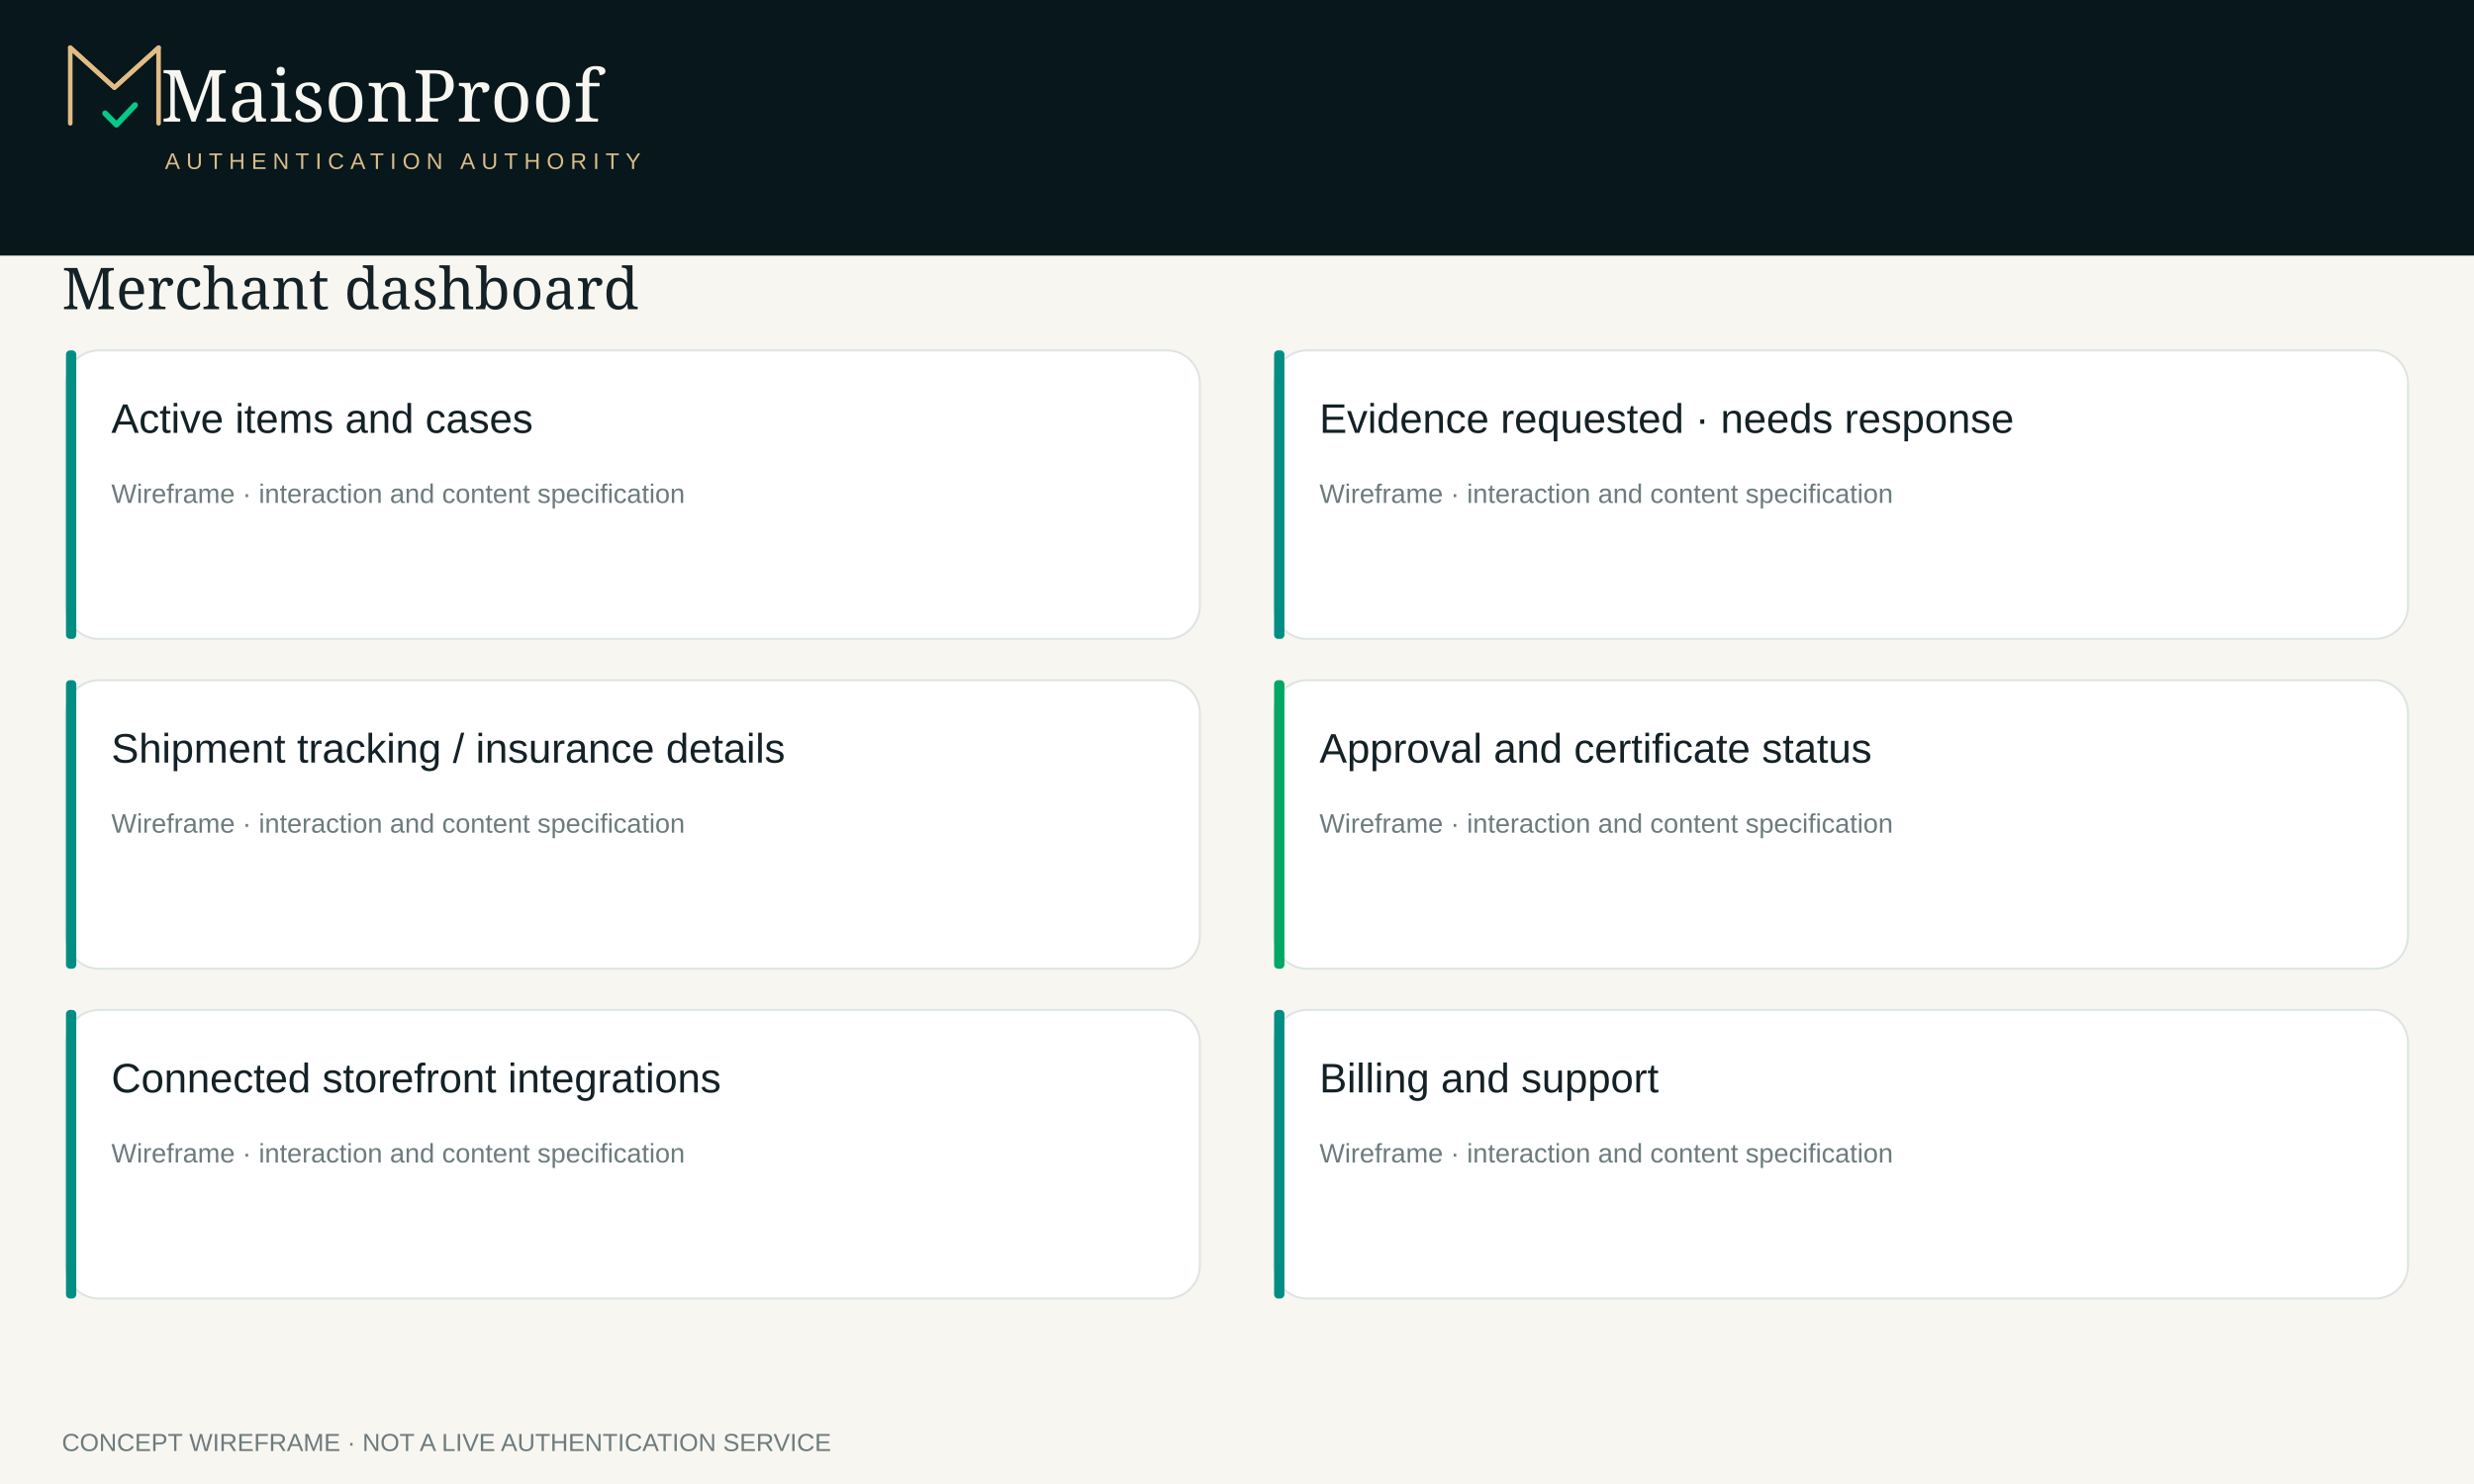
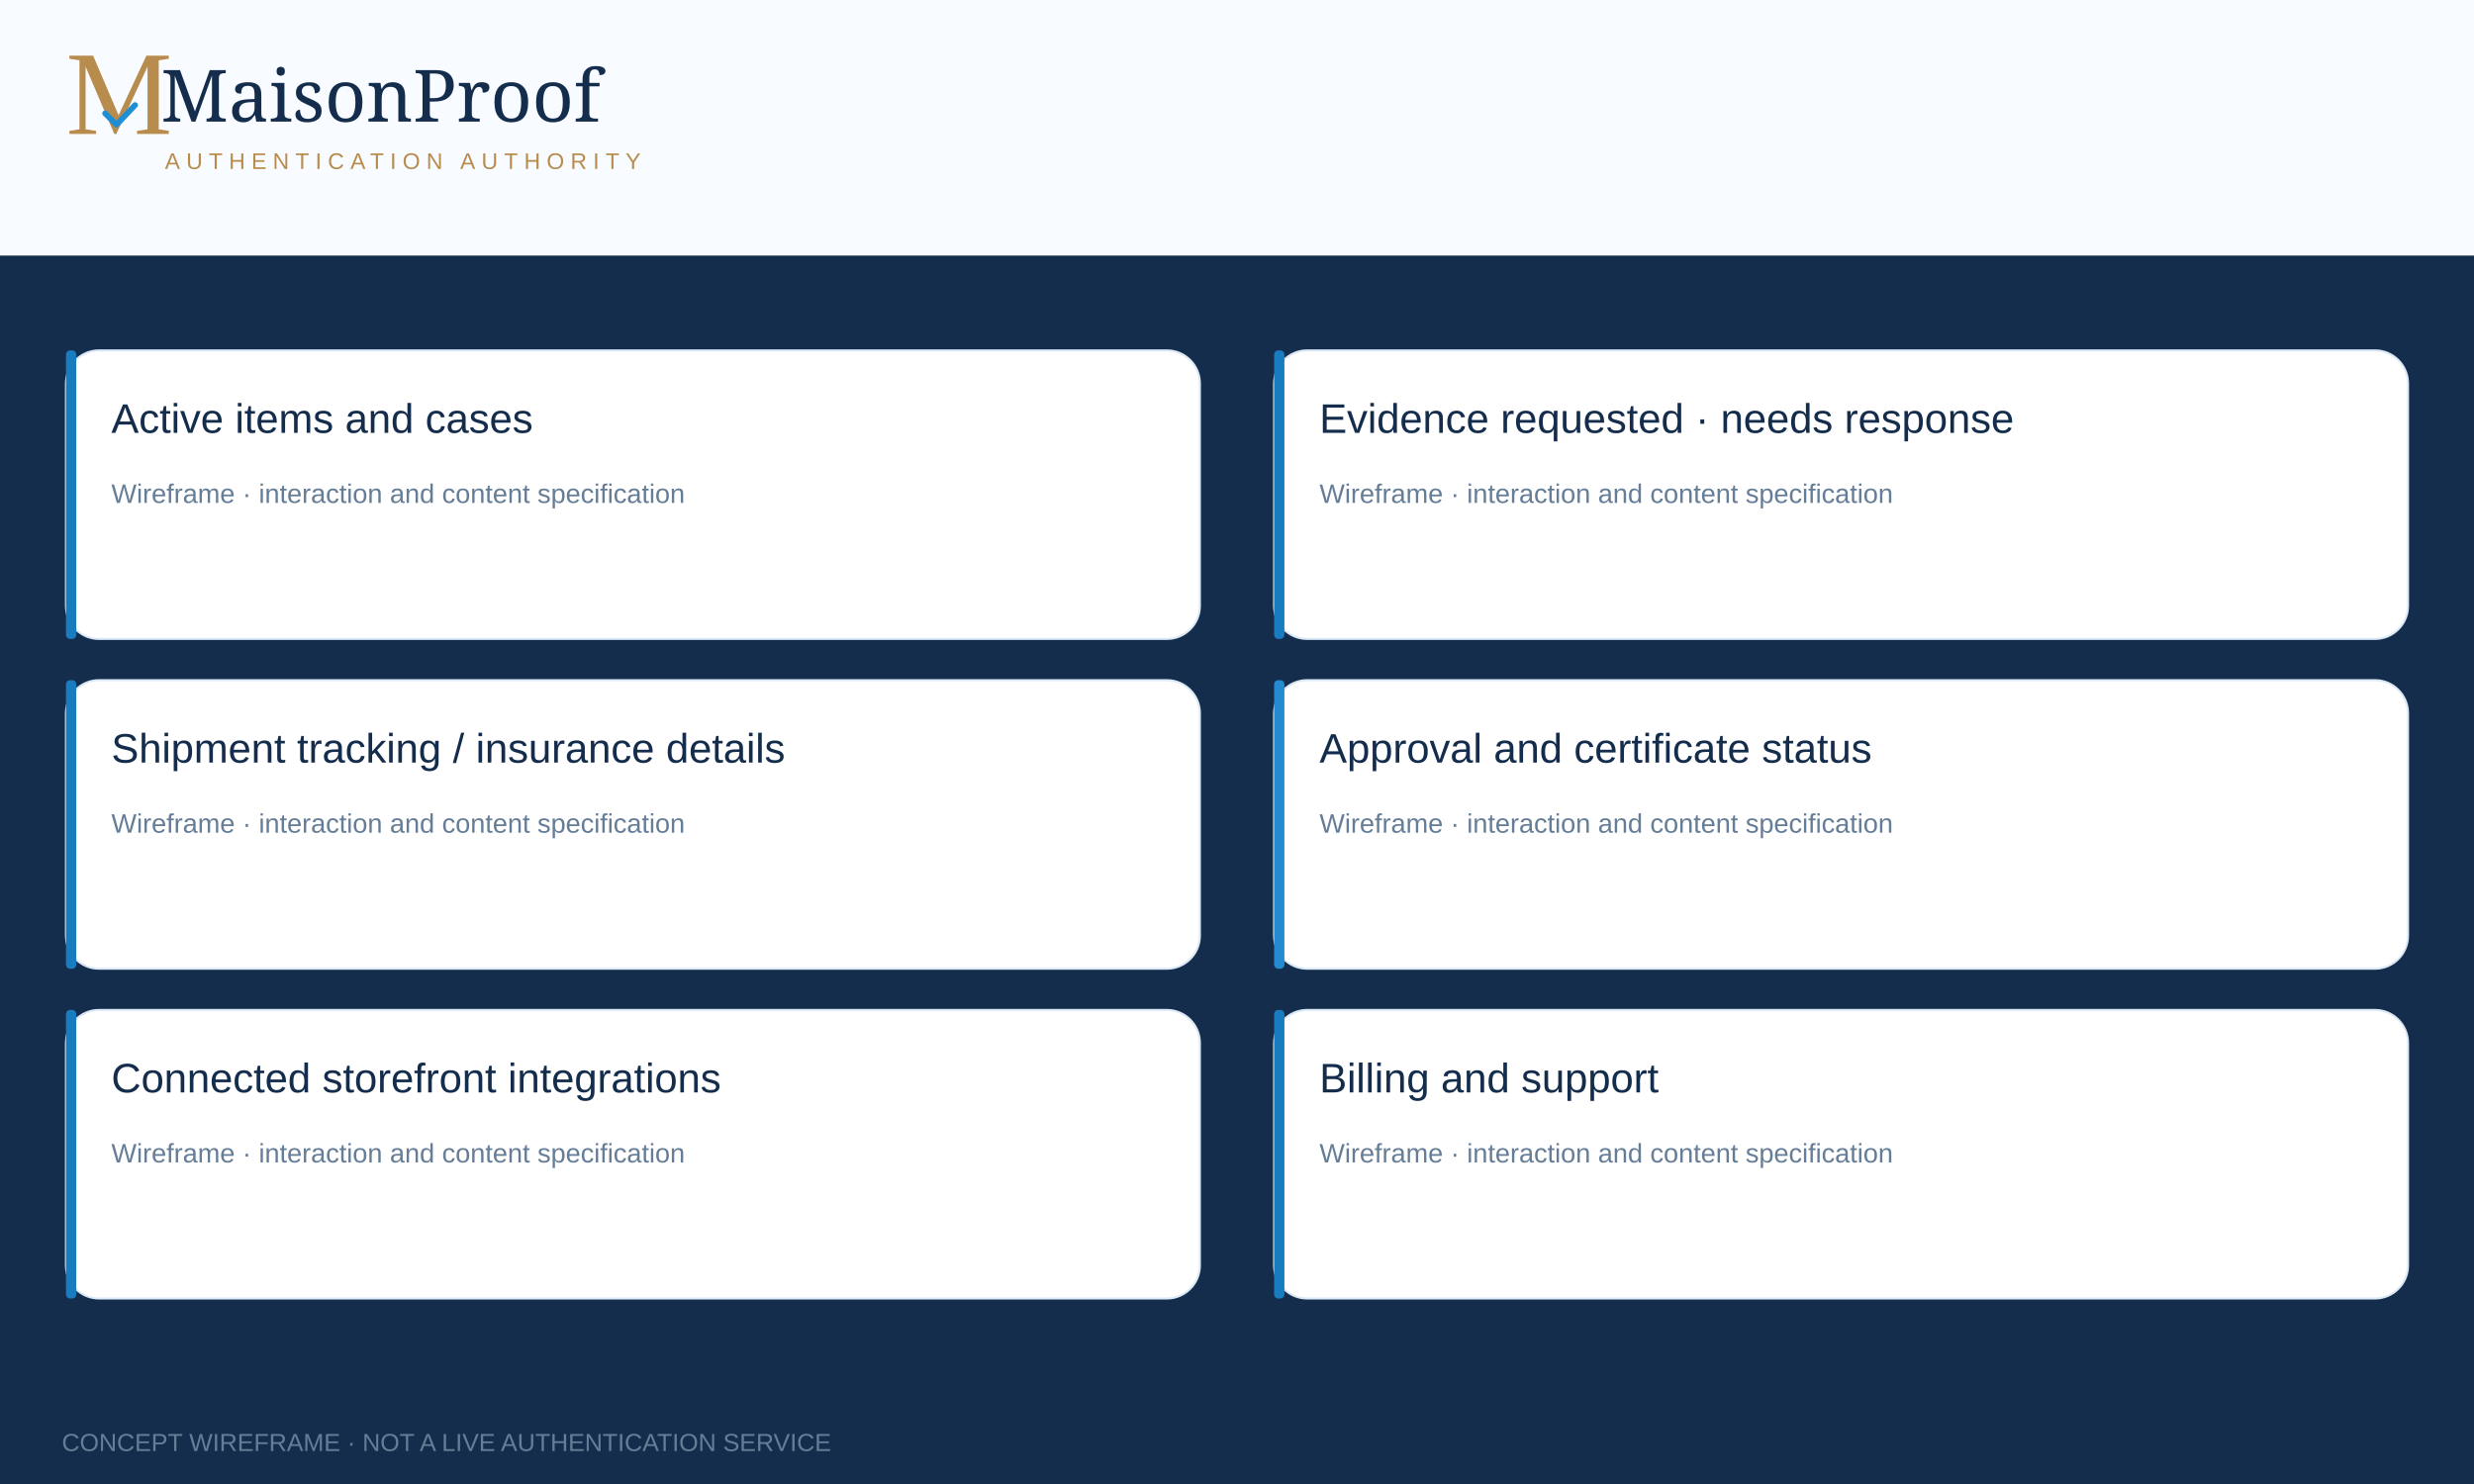
<svg xmlns="http://www.w3.org/2000/svg" width="1200" height="720" viewBox="0 0 1200 720">
-   <rect width="1200" height="720" fill="#F8F6F1" />
-   <rect width="1200" height="124" fill="#07171B" />
-   <g transform="translate(30 17) scale(.34)" fill="none" stroke="#E1BC85" stroke-width="6.5" stroke-linecap="round" stroke-linejoin="round">
-     <path d="M12 126 V18 L75 75 L138 18 V126" />
-     <path d="M12 18 L75 75 L138 18" />
-   </g>
-   <path d="M51 55 l5.5 5.5 9-9.5" fill="none" stroke="#08C887" stroke-width="2.8" stroke-linecap="round" stroke-linejoin="round" />
-   <text x="78" y="59" fill="#F8F6F1" font-family="Georgia,serif" font-size="35">MaisonProof</text>
-   <text x="80" y="82" fill="#D9BD8A" font-family="Arial,sans-serif" letter-spacing="3" font-size="11">AUTHENTICATION AUTHORITY</text>
-   <text x="30" y="150" fill="#142126" font-family="Georgia,serif" font-size="28">Merchant dashboard</text>
-   <rect x="32" y="170" width="550" height="140" rx="16" fill="#FFFFFF" stroke="#DDE5E3" />
-   <rect x="32" y="170" width="5" height="140" rx="2" fill="#008E84" />
-   <text x="54" y="210" fill="#142126" font-size="20" font-family="Arial,sans-serif">Active items and cases</text>
-   <text x="54" y="244" fill="#6D7B7D" font-size="13" font-family="Arial,sans-serif">Wireframe · interaction and content specification</text>
-   <rect x="618" y="170" width="550" height="140" rx="16" fill="#FFFFFF" stroke="#DDE5E3" />
-   <rect x="618" y="170" width="5" height="140" rx="2" fill="#008E84" />
-   <text x="640" y="210" fill="#142126" font-size="20" font-family="Arial,sans-serif">Evidence requested · needs response</text>
-   <text x="640" y="244" fill="#6D7B7D" font-size="13" font-family="Arial,sans-serif">Wireframe · interaction and content specification</text>
-   <rect x="32" y="330" width="550" height="140" rx="16" fill="#FFFFFF" stroke="#DDE5E3" />
-   <rect x="32" y="330" width="5" height="140" rx="2" fill="#008E84" />
-   <text x="54" y="370" fill="#142126" font-size="20" font-family="Arial,sans-serif">Shipment tracking / insurance details</text>
-   <text x="54" y="404" fill="#6D7B7D" font-size="13" font-family="Arial,sans-serif">Wireframe · interaction and content specification</text>
-   <rect x="618" y="330" width="550" height="140" rx="16" fill="#FFFFFF" stroke="#DDE5E3" />
-   <rect x="618" y="330" width="5" height="140" rx="2" fill="#00A765" />
-   <text x="640" y="370" fill="#142126" font-size="20" font-family="Arial,sans-serif">Approval and certificate status</text>
-   <text x="640" y="404" fill="#6D7B7D" font-size="13" font-family="Arial,sans-serif">Wireframe · interaction and content specification</text>
-   <rect x="32" y="490" width="550" height="140" rx="16" fill="#FFFFFF" stroke="#DDE5E3" />
-   <rect x="32" y="490" width="5" height="140" rx="2" fill="#008E84" />
-   <text x="54" y="530" fill="#142126" font-size="20" font-family="Arial,sans-serif">Connected storefront integrations</text>
-   <text x="54" y="564" fill="#6D7B7D" font-size="13" font-family="Arial,sans-serif">Wireframe · interaction and content specification</text>
-   <rect x="618" y="490" width="550" height="140" rx="16" fill="#FFFFFF" stroke="#DDE5E3" />
-   <rect x="618" y="490" width="5" height="140" rx="2" fill="#008E84" />
-   <text x="640" y="530" fill="#142126" font-size="20" font-family="Arial,sans-serif">Billing and support</text>
-   <text x="640" y="564" fill="#6D7B7D" font-size="13" font-family="Arial,sans-serif">Wireframe · interaction and content specification</text>
-   <text x="30" y="704" fill="#6D7B7D" font-size="12" font-family="Arial,sans-serif">CONCEPT WIREFRAME · NOT A LIVE AUTHENTICATION SERVICE</text>
+   <rect width="1200" height="720" fill="#152d4c" />
+   <rect width="1200" height="124" fill="#f8fbff" />
+   <text x="32" y="65" fill="#b88c4c" font-family="Bodoni MT, Didot, Times New Roman, Georgia, serif" font-size="58" font-weight="400">M</text>
+   <path d="M51 55 l5.5 5.5 9-9.5" fill="none" stroke="#1f8ed3" stroke-width="2.8" stroke-linecap="round" stroke-linejoin="round" />
+   <text x="78" y="59" fill="#152d4c" font-family="Georgia,serif" font-size="35">MaisonProof</text>
+   <text x="80" y="82" fill="#b88c4c" font-family="Arial,sans-serif" letter-spacing="3" font-size="11">AUTHENTICATION AUTHORITY</text>
+   <text x="30" y="150" fill="#152d4c" font-family="Georgia,serif" font-size="28">Merchant dashboard</text>
+   <rect x="32" y="170" width="550" height="140" rx="16" fill="#ffffff" stroke="#dbe8f5" />
+   <rect x="32" y="170" width="5" height="140" rx="2" fill="#197cbe" />
+   <text x="54" y="210" fill="#152d4c" font-size="20" font-family="Arial,sans-serif">Active items and cases</text>
+   <text x="54" y="244" fill="#657d97" font-size="13" font-family="Arial,sans-serif">Wireframe · interaction and content specification</text>
+   <rect x="618" y="170" width="550" height="140" rx="16" fill="#ffffff" stroke="#dbe8f5" />
+   <rect x="618" y="170" width="5" height="140" rx="2" fill="#197cbe" />
+   <text x="640" y="210" fill="#152d4c" font-size="20" font-family="Arial,sans-serif">Evidence requested · needs response</text>
+   <text x="640" y="244" fill="#657d97" font-size="13" font-family="Arial,sans-serif">Wireframe · interaction and content specification</text>
+   <rect x="32" y="330" width="550" height="140" rx="16" fill="#ffffff" stroke="#dbe8f5" />
+   <rect x="32" y="330" width="5" height="140" rx="2" fill="#197cbe" />
+   <text x="54" y="370" fill="#152d4c" font-size="20" font-family="Arial,sans-serif">Shipment tracking / insurance details</text>
+   <text x="54" y="404" fill="#657d97" font-size="13" font-family="Arial,sans-serif">Wireframe · interaction and content specification</text>
+   <rect x="618" y="330" width="550" height="140" rx="16" fill="#ffffff" stroke="#dbe8f5" />
+   <rect x="618" y="330" width="5" height="140" rx="2" fill="#258bd0" />
+   <text x="640" y="370" fill="#152d4c" font-size="20" font-family="Arial,sans-serif">Approval and certificate status</text>
+   <text x="640" y="404" fill="#657d97" font-size="13" font-family="Arial,sans-serif">Wireframe · interaction and content specification</text>
+   <rect x="32" y="490" width="550" height="140" rx="16" fill="#ffffff" stroke="#dbe8f5" />
+   <rect x="32" y="490" width="5" height="140" rx="2" fill="#197cbe" />
+   <text x="54" y="530" fill="#152d4c" font-size="20" font-family="Arial,sans-serif">Connected storefront integrations</text>
+   <text x="54" y="564" fill="#657d97" font-size="13" font-family="Arial,sans-serif">Wireframe · interaction and content specification</text>
+   <rect x="618" y="490" width="550" height="140" rx="16" fill="#ffffff" stroke="#dbe8f5" />
+   <rect x="618" y="490" width="5" height="140" rx="2" fill="#197cbe" />
+   <text x="640" y="530" fill="#152d4c" font-size="20" font-family="Arial,sans-serif">Billing and support</text>
+   <text x="640" y="564" fill="#657d97" font-size="13" font-family="Arial,sans-serif">Wireframe · interaction and content specification</text>
+   <text x="30" y="704" fill="#657d97" font-size="12" font-family="Arial,sans-serif">CONCEPT WIREFRAME · NOT A LIVE AUTHENTICATION SERVICE</text>
</svg>
